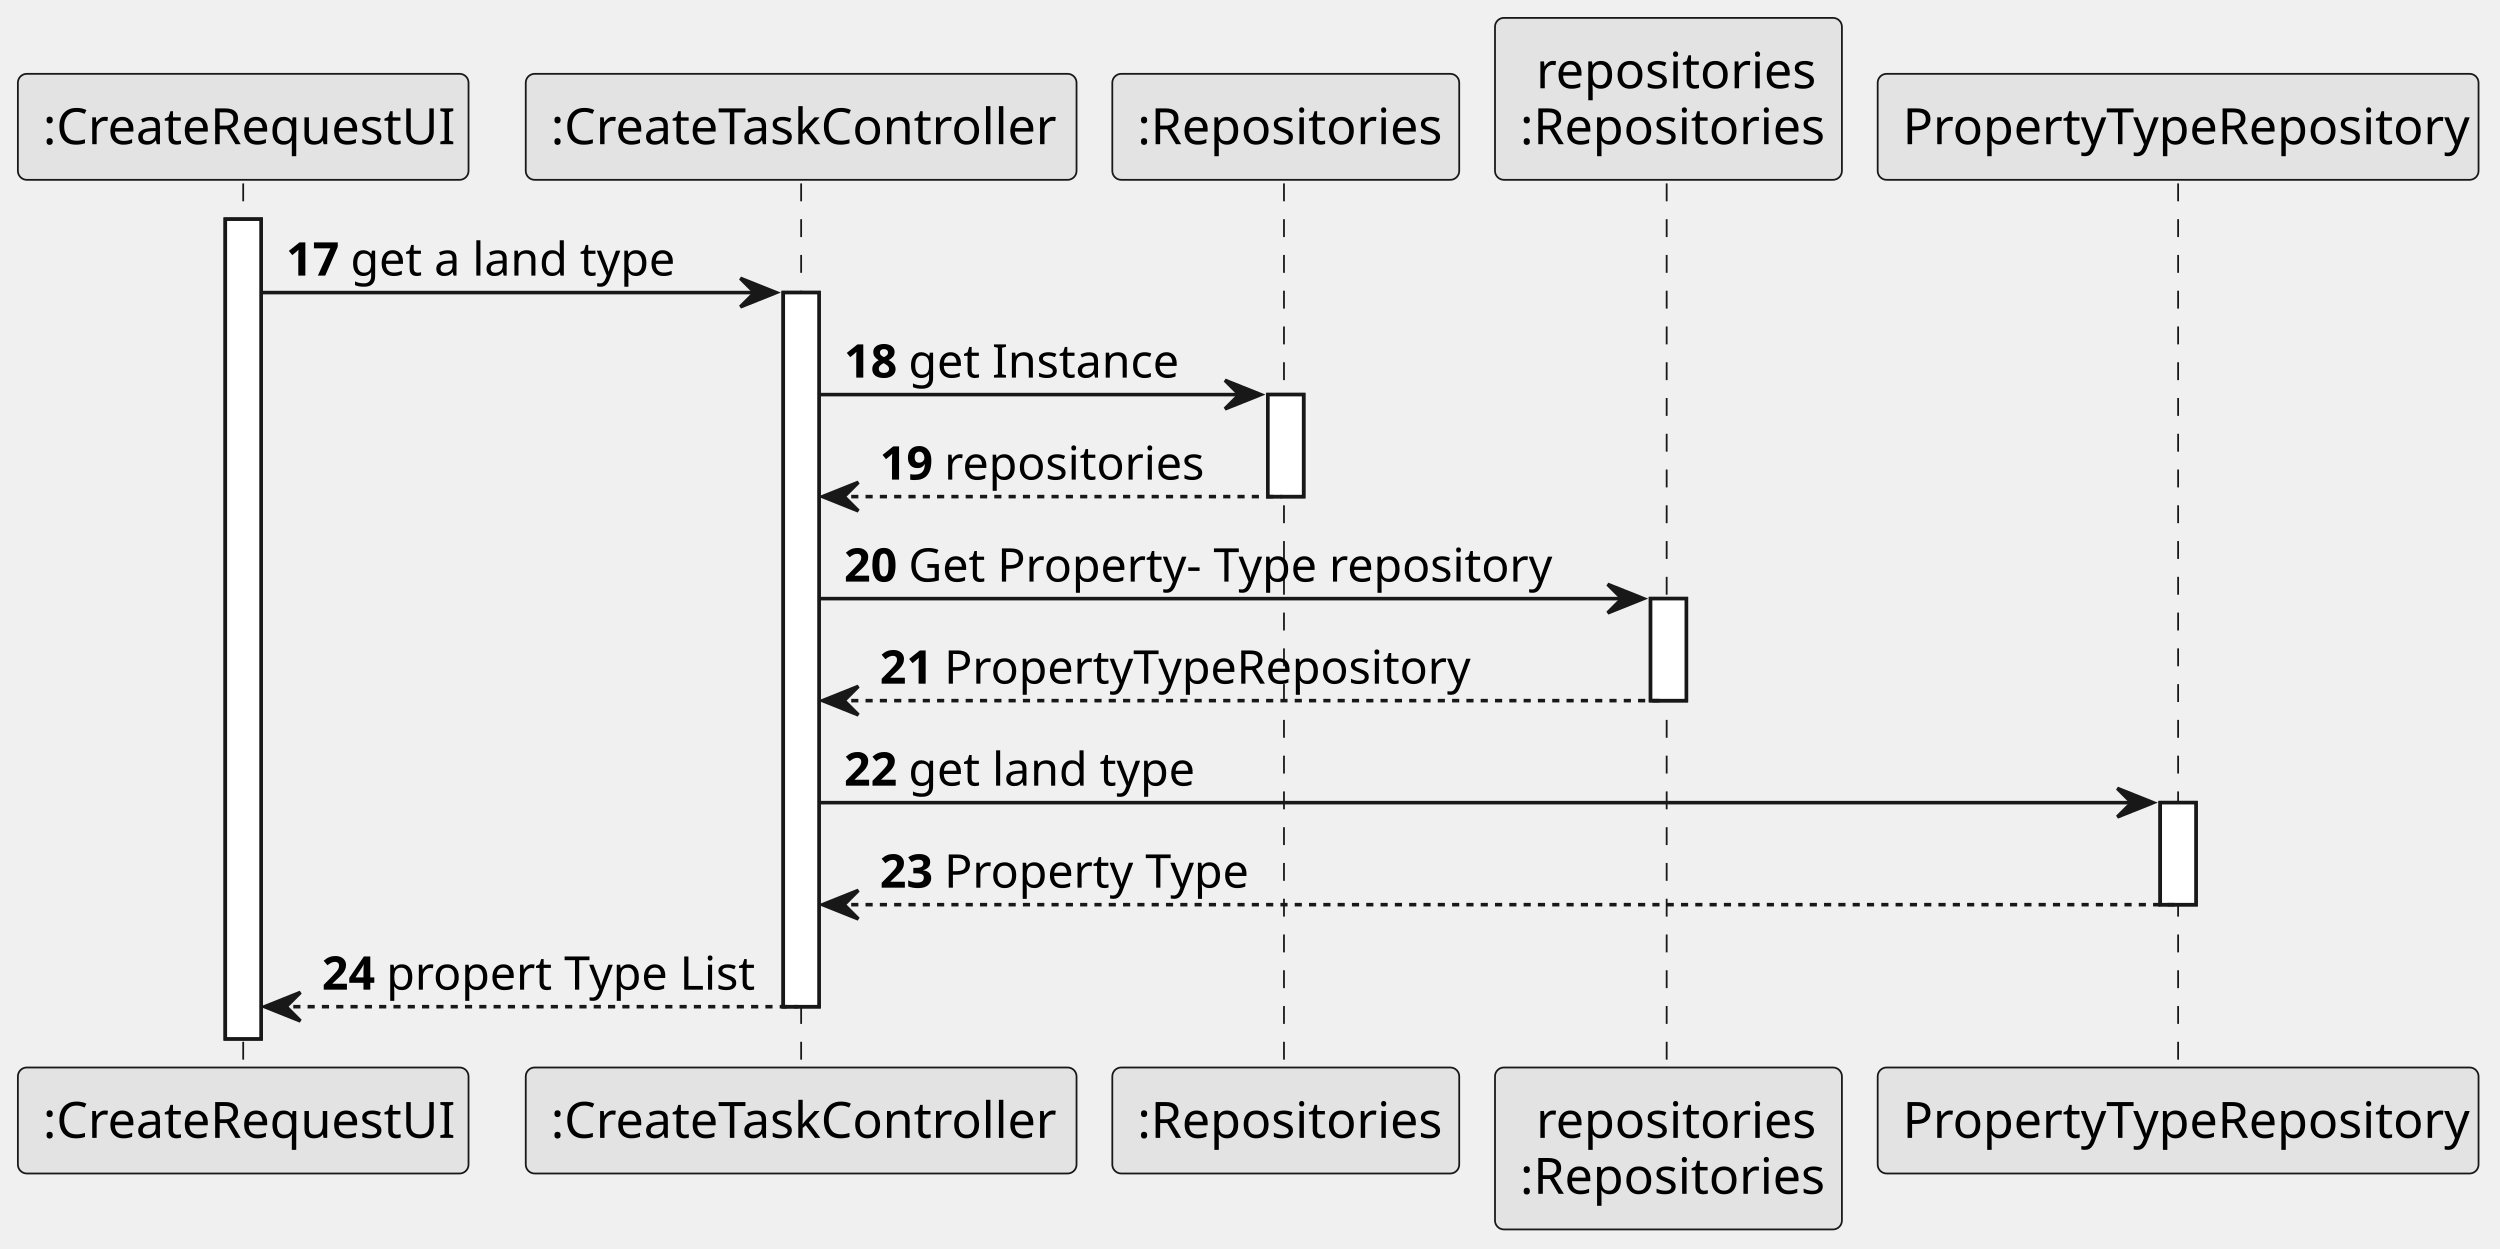
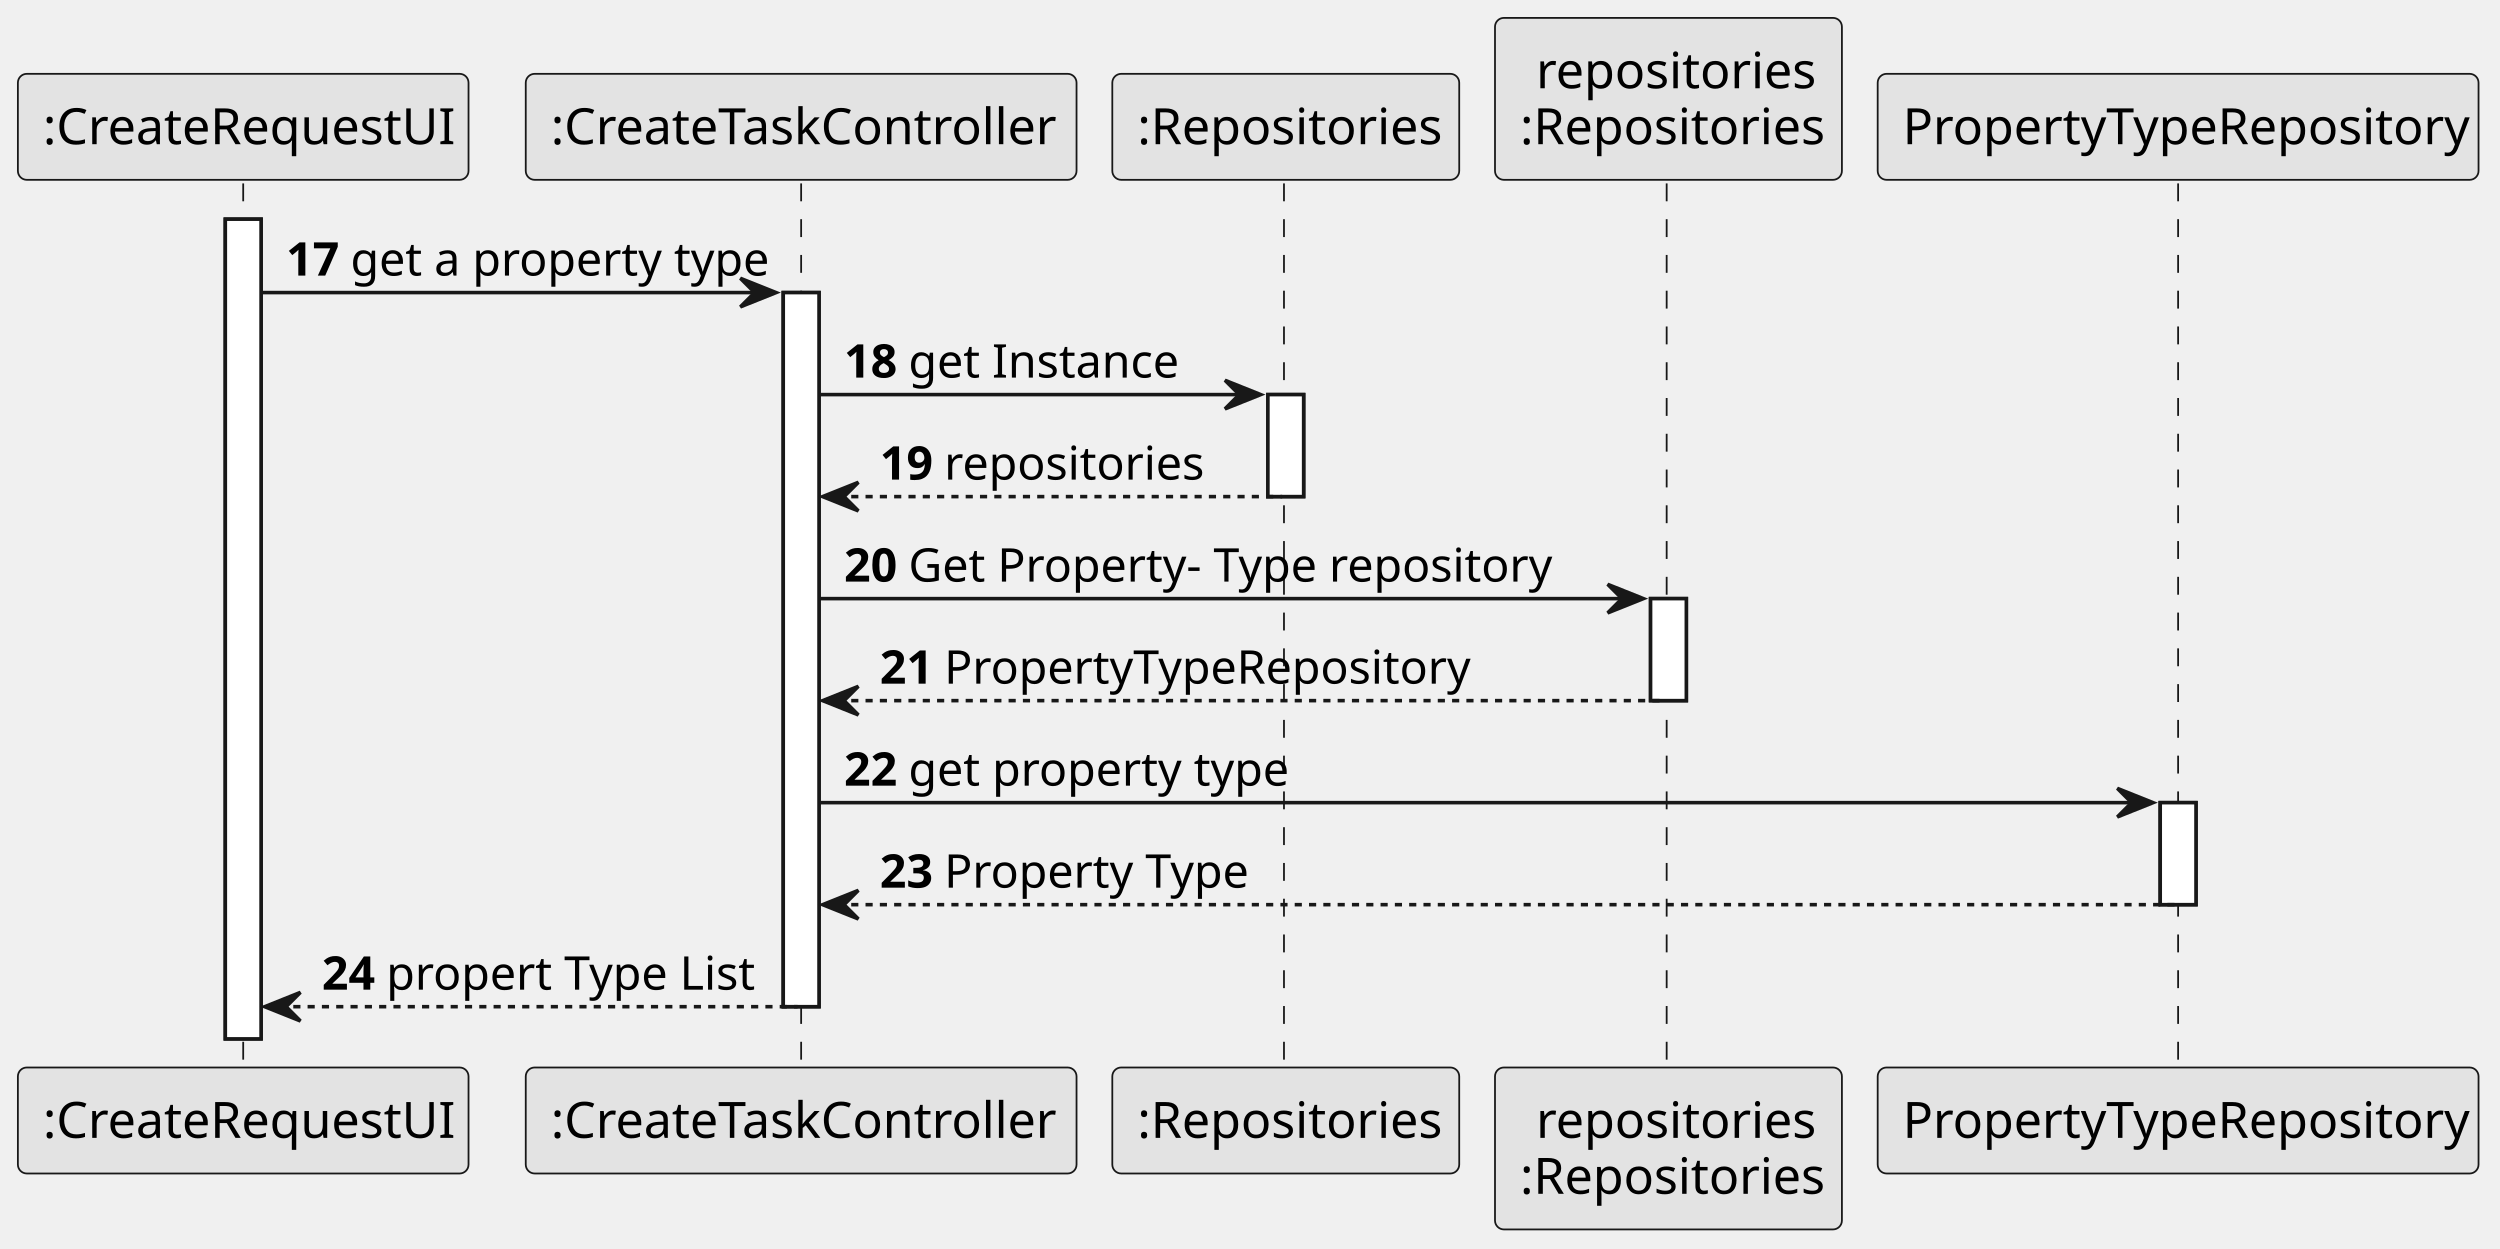
<svg xmlns="http://www.w3.org/2000/svg" contentStyleType="text/css" height="349px" preserveAspectRatio="none" style="width:699px;height:349px;background:#FFFFFF;" version="1.1" viewBox="0 0 699 349" width="699px" zoomAndPan="magnify">
  <defs />
  <g>
    <rect fill="#FFFFFF" height="229.188" style="stroke:#181818;stroke-width:1.0;" width="10" x="63" y="61.281" />
    <rect fill="#FFFFFF" height="199.664" style="stroke:#181818;stroke-width:1.0;" width="10" x="219" y="81.805" />
    <rect fill="#FFFFFF" height="28.523" style="stroke:#181818;stroke-width:1.0;" width="10" x="354.5" y="110.328" />
    <rect fill="#FFFFFF" height="28.523" style="stroke:#181818;stroke-width:1.0;" width="10" x="461.5" y="167.375" />
    <rect fill="#FFFFFF" height="28.523" style="stroke:#181818;stroke-width:1.0;" width="10" x="604" y="224.422" />
    <line style="stroke:#181818;stroke-width:0.5;stroke-dasharray:5.0,5.0;" x1="68" x2="68" y1="51.281" y2="299.469" />
    <line style="stroke:#181818;stroke-width:0.5;stroke-dasharray:5.0,5.0;" x1="224" x2="224" y1="51.281" y2="299.469" />
    <line style="stroke:#181818;stroke-width:0.5;stroke-dasharray:5.0,5.0;" x1="359" x2="359" y1="51.281" y2="299.469" />
    <line style="stroke:#181818;stroke-width:0.5;stroke-dasharray:5.0,5.0;" x1="466" x2="466" y1="51.281" y2="299.469" />
    <line style="stroke:#181818;stroke-width:0.5;stroke-dasharray:5.0,5.0;" x1="609" x2="609" y1="51.281" y2="299.469" />
    <rect fill="#E3E3E3" height="29.641" rx="2.5" ry="2.5" style="stroke:#181818;stroke-width:0.5;" width="126" x="5" y="20.641" />
    <text fill="#000000" font-family="sans-serif" font-size="14" lengthAdjust="spacing" textLength="112" x="12" y="40.315">:CreateRequestUI</text>
    <rect fill="#E3E3E3" height="29.641" rx="2.5" ry="2.5" style="stroke:#181818;stroke-width:0.5;" width="126" x="5" y="298.469" />
    <text fill="#000000" font-family="sans-serif" font-size="14" lengthAdjust="spacing" textLength="112" x="12" y="318.143">:CreateRequestUI</text>
    <rect fill="#E3E3E3" height="29.641" rx="2.5" ry="2.5" style="stroke:#181818;stroke-width:0.5;" width="154" x="147" y="20.641" />
    <text fill="#000000" font-family="sans-serif" font-size="14" lengthAdjust="spacing" textLength="140" x="154" y="40.315">:CreateTaskController</text>
    <rect fill="#E3E3E3" height="29.641" rx="2.5" ry="2.5" style="stroke:#181818;stroke-width:0.5;" width="154" x="147" y="298.469" />
    <text fill="#000000" font-family="sans-serif" font-size="14" lengthAdjust="spacing" textLength="140" x="154" y="318.143">:CreateTaskController</text>
    <rect fill="#E3E3E3" height="29.641" rx="2.5" ry="2.5" style="stroke:#181818;stroke-width:0.5;" width="97" x="311" y="20.641" />
    <text fill="#000000" font-family="sans-serif" font-size="14" lengthAdjust="spacing" textLength="83" x="318" y="40.315">:Repositories</text>
    <rect fill="#E3E3E3" height="29.641" rx="2.5" ry="2.5" style="stroke:#181818;stroke-width:0.5;" width="97" x="311" y="298.469" />
    <text fill="#000000" font-family="sans-serif" font-size="14" lengthAdjust="spacing" textLength="83" x="318" y="318.143">:Repositories</text>
    <rect fill="#E3E3E3" height="45.281" rx="2.5" ry="2.5" style="stroke:#181818;stroke-width:0.5;" width="97" x="418" y="5" />
    <text fill="#000000" font-family="sans-serif" font-size="14" lengthAdjust="spacing" textLength="74" x="429.5" y="24.674">repositories</text>
    <text fill="#000000" font-family="sans-serif" font-size="14" lengthAdjust="spacing" textLength="83" x="425" y="40.315">:Repositories</text>
    <rect fill="#E3E3E3" height="45.281" rx="2.5" ry="2.5" style="stroke:#181818;stroke-width:0.5;" width="97" x="418" y="298.469" />
    <text fill="#000000" font-family="sans-serif" font-size="14" lengthAdjust="spacing" textLength="74" x="429.5" y="318.143">repositories</text>
    <text fill="#000000" font-family="sans-serif" font-size="14" lengthAdjust="spacing" textLength="83" x="425" y="333.783">:Repositories</text>
    <rect fill="#E3E3E3" height="29.641" rx="2.5" ry="2.5" style="stroke:#181818;stroke-width:0.5;" width="168" x="525" y="20.641" />
    <text fill="#000000" font-family="sans-serif" font-size="14" lengthAdjust="spacing" textLength="154" x="532" y="40.315">PropertyTypeRepository</text>
    <rect fill="#E3E3E3" height="29.641" rx="2.5" ry="2.5" style="stroke:#181818;stroke-width:0.5;" width="168" x="525" y="298.469" />
    <text fill="#000000" font-family="sans-serif" font-size="14" lengthAdjust="spacing" textLength="154" x="532" y="318.143">PropertyTypeRepository</text>
    <rect fill="#FFFFFF" height="229.188" style="stroke:#181818;stroke-width:1.0;" width="10" x="63" y="61.281" />
    <rect fill="#FFFFFF" height="199.664" style="stroke:#181818;stroke-width:1.0;" width="10" x="219" y="81.805" />
    <rect fill="#FFFFFF" height="28.523" style="stroke:#181818;stroke-width:1.0;" width="10" x="354.5" y="110.328" />
    <rect fill="#FFFFFF" height="28.523" style="stroke:#181818;stroke-width:1.0;" width="10" x="461.5" y="167.375" />
    <rect fill="#FFFFFF" height="28.523" style="stroke:#181818;stroke-width:1.0;" width="10" x="604" y="224.422" />
    <polygon fill="#181818" points="207,77.805,217,81.805,207,85.805,211,81.805" style="stroke:#181818;stroke-width:1.0;" />
    <line style="stroke:#181818;stroke-width:1.0;" x1="73" x2="213" y1="81.805" y2="81.805" />
    <text fill="#000000" font-family="sans-serif" font-size="13" font-weight="bold" lengthAdjust="spacing" textLength="14" x="80" y="77.05">17</text>
-     <text fill="#000000" font-family="sans-serif" font-size="13" lengthAdjust="spacing" textLength="109" x="98" y="77.05">get a land type</text>
+     <text fill="#000000" font-family="sans-serif" font-size="13" lengthAdjust="spacing" textLength="109" x="98" y="77.05">get a property type</text>
    <polygon fill="#181818" points="342.5,106.328,352.5,110.328,342.5,114.328,346.5,110.328" style="stroke:#181818;stroke-width:1.0;" />
    <line style="stroke:#181818;stroke-width:1.0;" x1="229" x2="348.5" y1="110.328" y2="110.328" />
    <text fill="#000000" font-family="sans-serif" font-size="13" font-weight="bold" lengthAdjust="spacing" textLength="14" x="236" y="105.573">18</text>
    <text fill="#000000" font-family="sans-serif" font-size="13" lengthAdjust="spacing" textLength="71" x="254" y="105.573">get Instance</text>
    <polygon fill="#181818" points="240,134.852,230,138.852,240,142.852,236,138.852" style="stroke:#181818;stroke-width:1.0;" />
    <line style="stroke:#181818;stroke-width:1.0;stroke-dasharray:2.0,2.0;" x1="234" x2="358.5" y1="138.852" y2="138.852" />
    <text fill="#000000" font-family="sans-serif" font-size="13" font-weight="bold" lengthAdjust="spacing" textLength="14" x="246" y="134.097">19</text>
    <text fill="#000000" font-family="sans-serif" font-size="13" lengthAdjust="spacing" textLength="67" x="264" y="134.097">repositories</text>
    <polygon fill="#181818" points="449.5,163.375,459.5,167.375,449.5,171.375,453.5,167.375" style="stroke:#181818;stroke-width:1.0;" />
    <line style="stroke:#181818;stroke-width:1.0;" x1="229" x2="455.5" y1="167.375" y2="167.375" />
    <text fill="#000000" font-family="sans-serif" font-size="13" font-weight="bold" lengthAdjust="spacing" textLength="14" x="236" y="162.62">20</text>
    <text fill="#000000" font-family="sans-serif" font-size="13" lengthAdjust="spacing" textLength="171" x="254" y="162.62">Get Property- Type repository</text>
    <polygon fill="#181818" points="240,191.898,230,195.898,240,199.898,236,195.898" style="stroke:#181818;stroke-width:1.0;" />
    <line style="stroke:#181818;stroke-width:1.0;stroke-dasharray:2.0,2.0;" x1="234" x2="465.5" y1="195.898" y2="195.898" />
    <text fill="#000000" font-family="sans-serif" font-size="13" font-weight="bold" lengthAdjust="spacing" textLength="14" x="246" y="191.144">21</text>
    <text fill="#000000" font-family="sans-serif" font-size="13" lengthAdjust="spacing" textLength="139" x="264" y="191.144">PropertyTypeRepository</text>
    <polygon fill="#181818" points="592,220.422,602,224.422,592,228.422,596,224.422" style="stroke:#181818;stroke-width:1.0;" />
    <line style="stroke:#181818;stroke-width:1.0;" x1="229" x2="598" y1="224.422" y2="224.422" />
    <text fill="#000000" font-family="sans-serif" font-size="13" font-weight="bold" lengthAdjust="spacing" textLength="14" x="236" y="219.667">22</text>
-     <text fill="#000000" font-family="sans-serif" font-size="13" lengthAdjust="spacing" textLength="98" x="254" y="219.667">get land type</text>
+     <text fill="#000000" font-family="sans-serif" font-size="13" lengthAdjust="spacing" textLength="98" x="254" y="219.667">get property type</text>
    <polygon fill="#181818" points="240,248.945,230,252.945,240,256.945,236,252.945" style="stroke:#181818;stroke-width:1.0;" />
    <line style="stroke:#181818;stroke-width:1.0;stroke-dasharray:2.0,2.0;" x1="234" x2="608" y1="252.945" y2="252.945" />
    <text fill="#000000" font-family="sans-serif" font-size="13" font-weight="bold" lengthAdjust="spacing" textLength="14" x="246" y="248.19">23</text>
    <text fill="#000000" font-family="sans-serif" font-size="13" lengthAdjust="spacing" textLength="81" x="264" y="248.19">Property Type</text>
    <polygon fill="#181818" points="84,277.469,74,281.469,84,285.469,80,281.469" style="stroke:#181818;stroke-width:1.0;" />
    <line style="stroke:#181818;stroke-width:1.0;stroke-dasharray:2.0,2.0;" x1="78" x2="223" y1="281.469" y2="281.469" />
    <text fill="#000000" font-family="sans-serif" font-size="13" font-weight="bold" lengthAdjust="spacing" textLength="14" x="90" y="276.714">24</text>
    <text fill="#000000" font-family="sans-serif" font-size="13" lengthAdjust="spacing" textLength="97" x="108" y="276.714">propert Type List</text>
  </g>
</svg>
